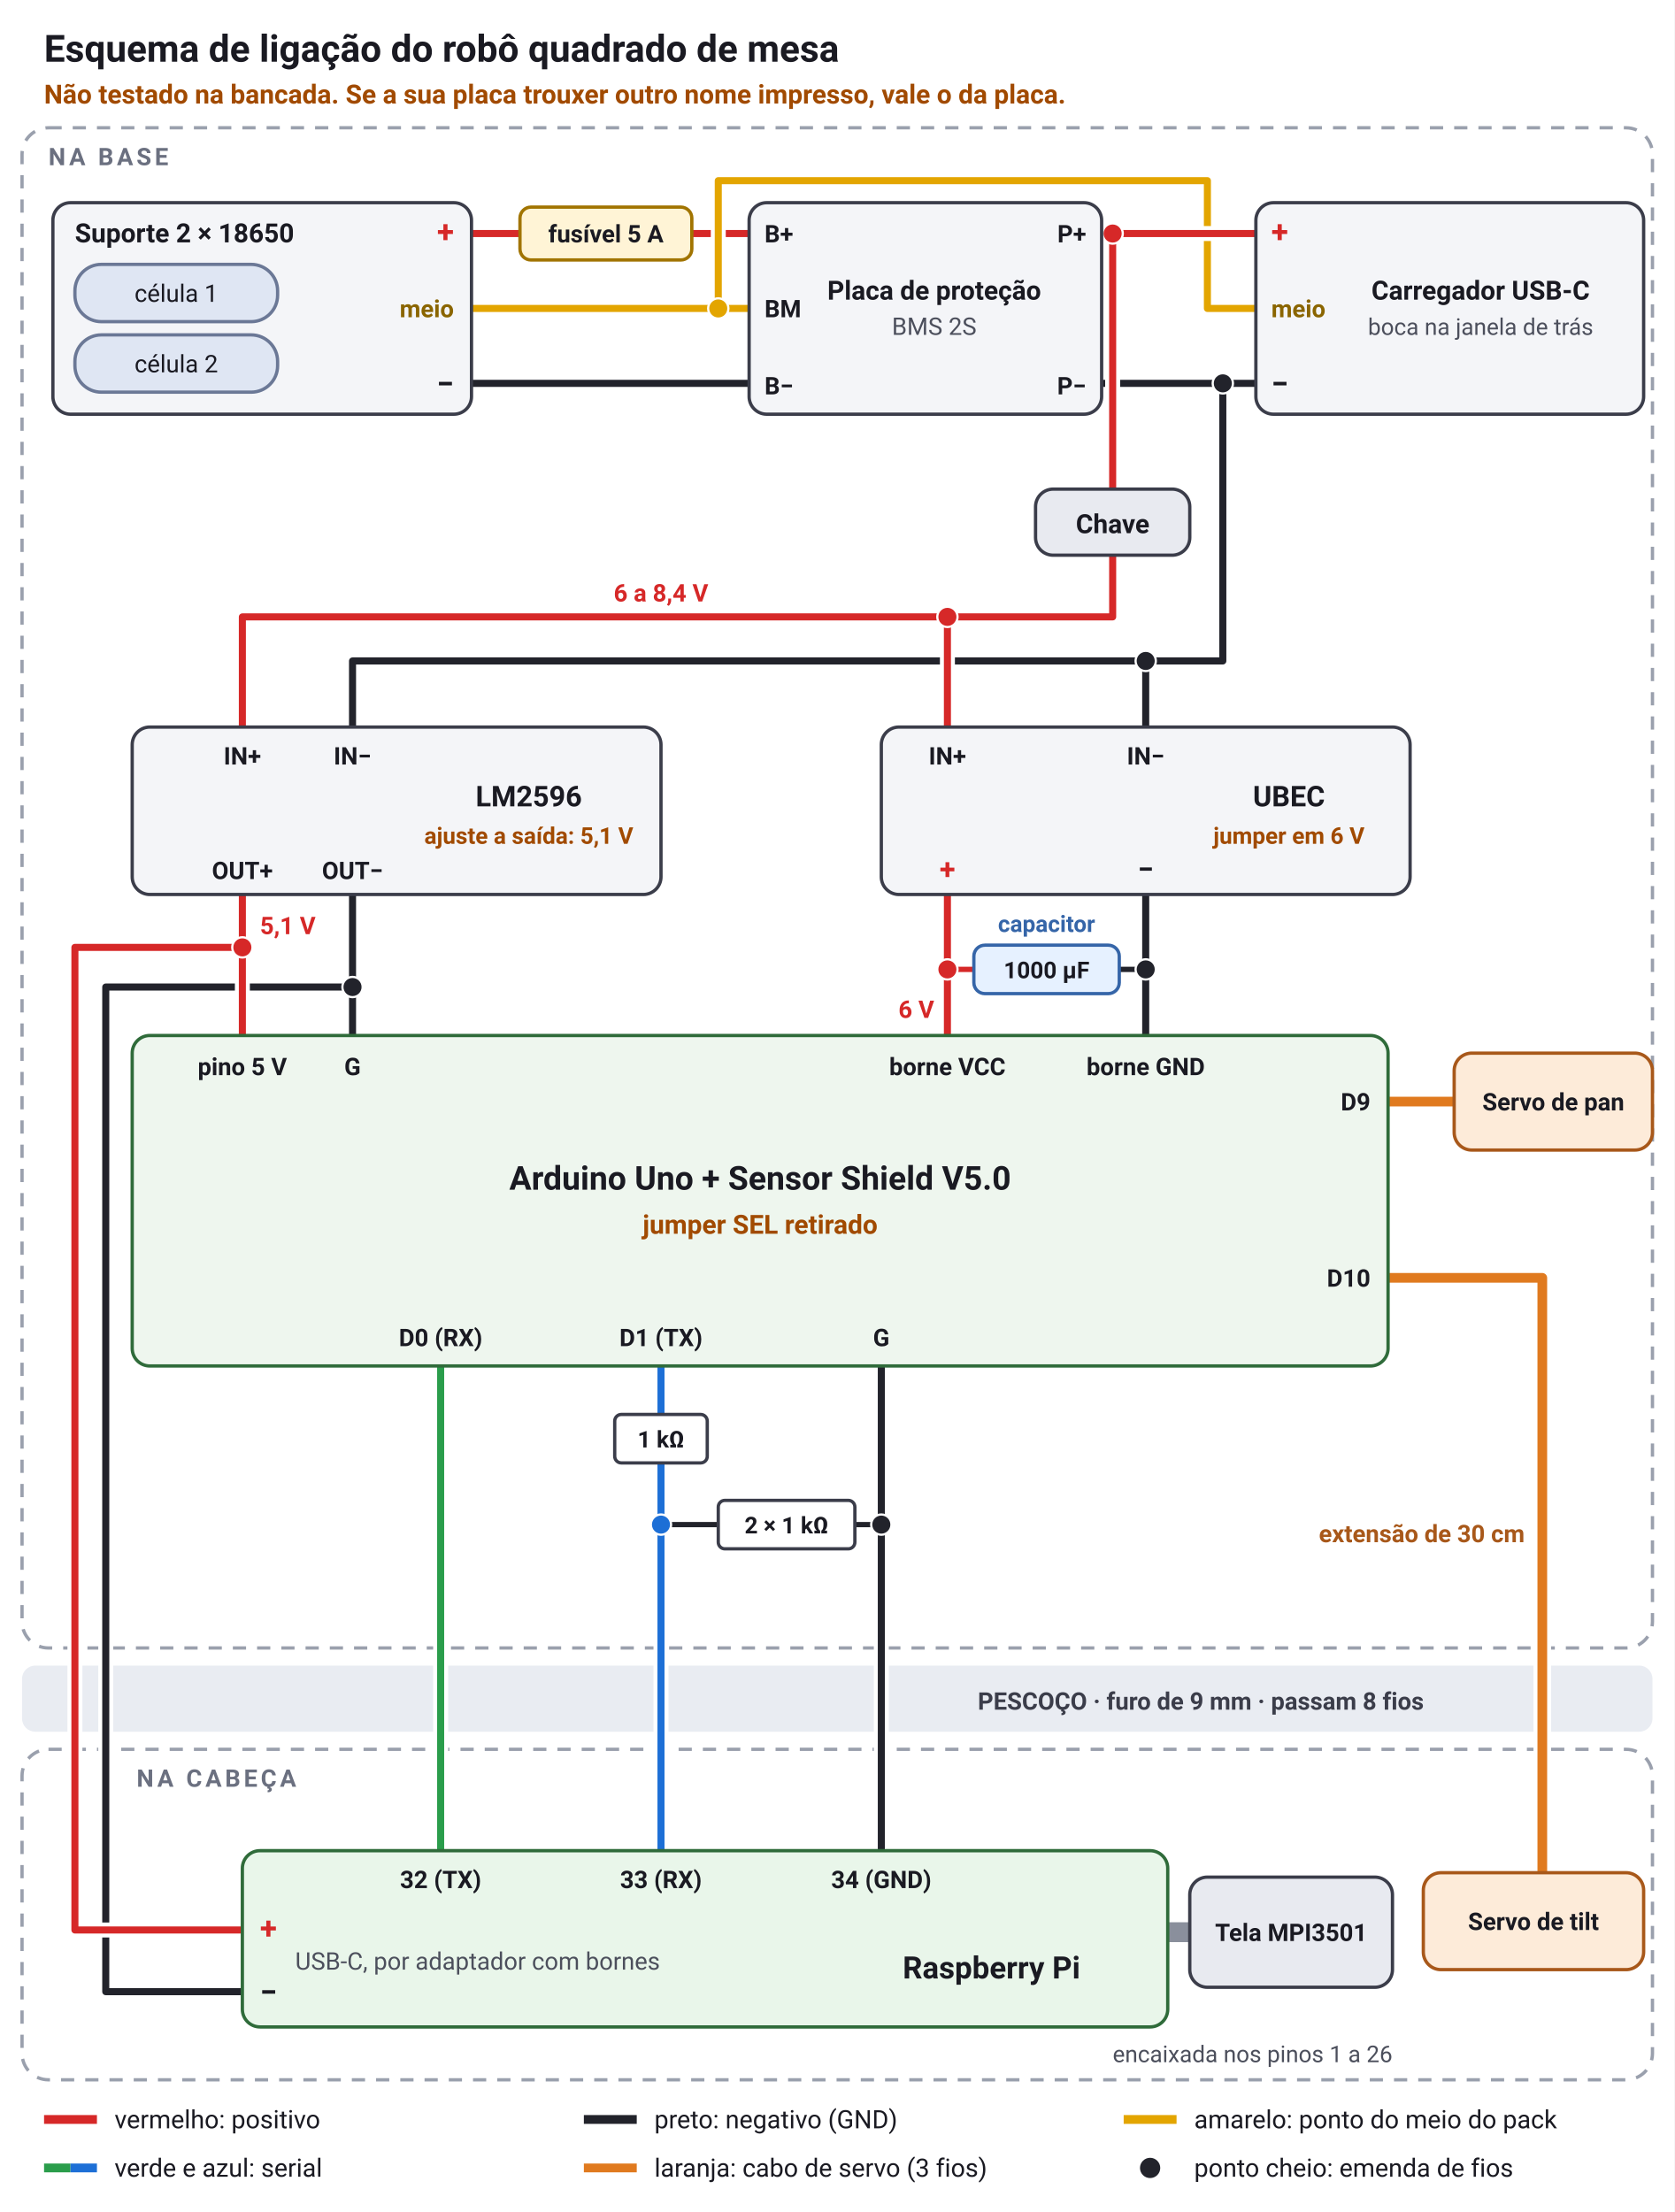
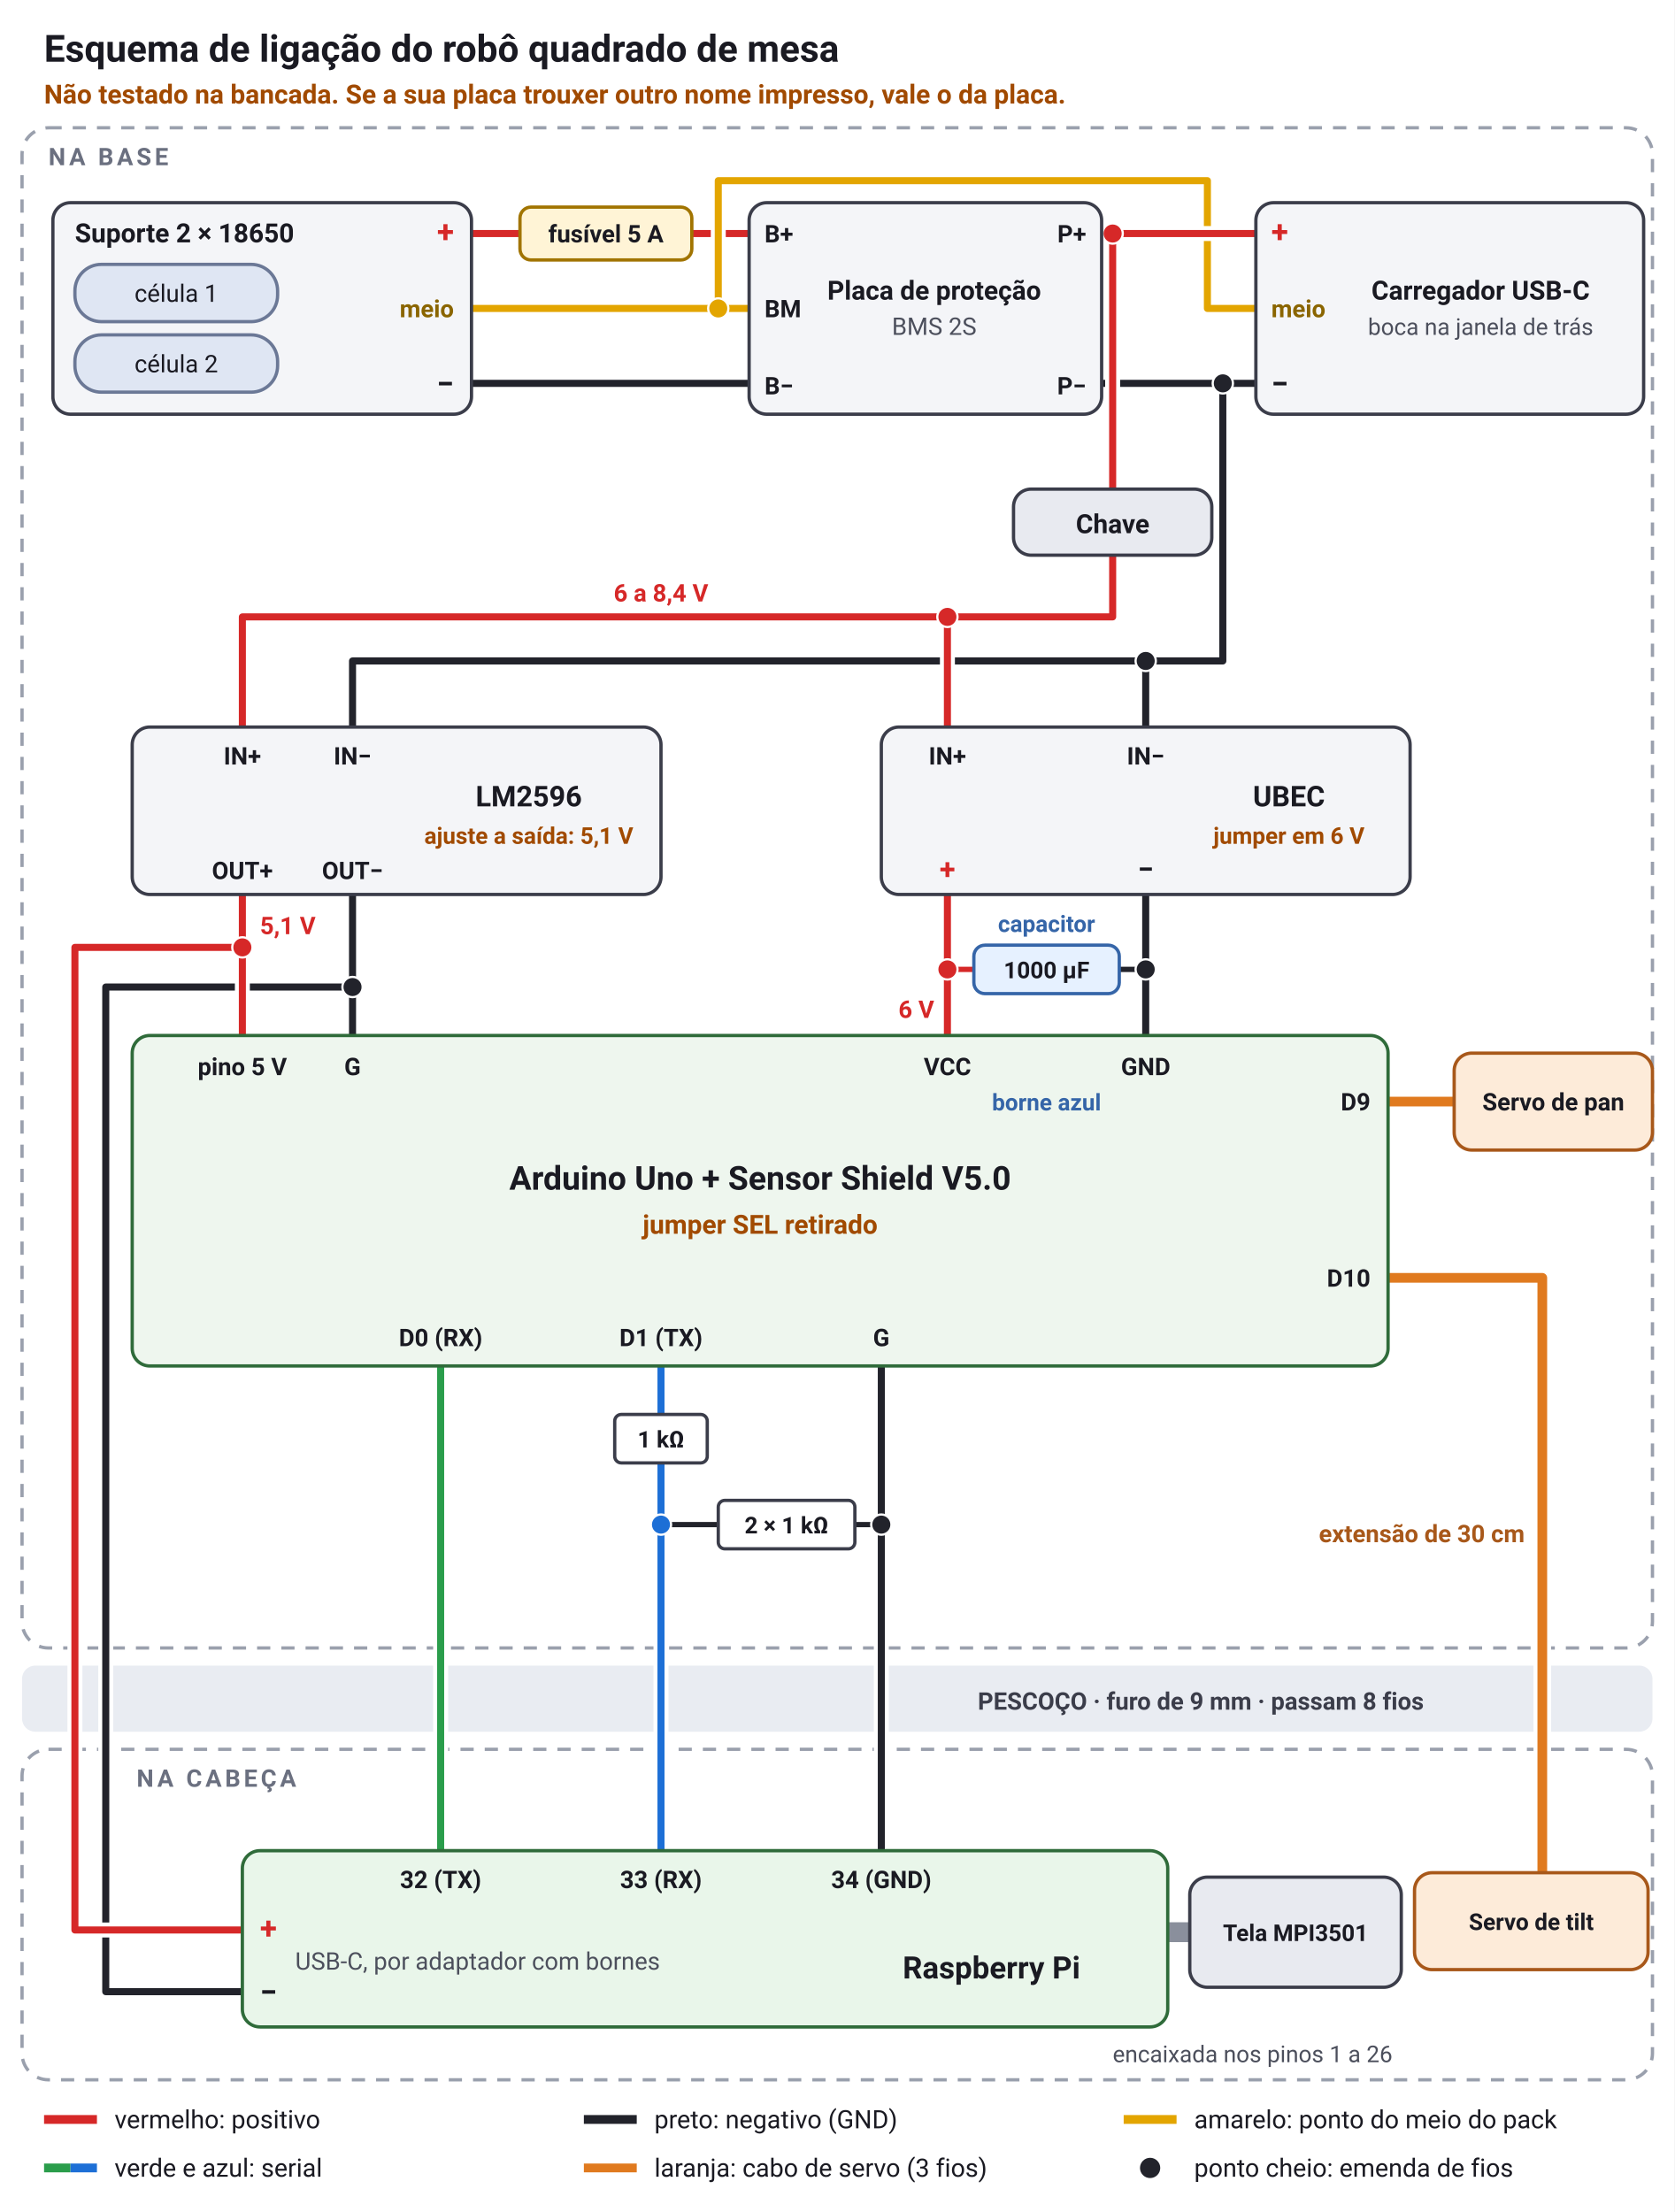
<svg xmlns="http://www.w3.org/2000/svg" viewBox="0 0 760 1004" width="760" height="1004" font-family="Segoe UI, Roboto, Helvetica, Arial, sans-serif" role="img">
  <rect x="0" y="0" width="760" height="1004" fill="#ffffff" />
  <text x="20" y="28" font-size="17" text-anchor="start" font-weight="700" fill="#1a1a22">Esquema de ligação do robô quadrado de mesa</text>
  <text x="20" y="47" font-size="12" text-anchor="start" font-weight="600" fill="#a14a00">Não testado na bancada. Se a sua placa trouxer outro nome impresso, vale o da placa.</text>
  <rect x="10" y="58" width="740" height="690" rx="12" fill="none" stroke="#9aa0ad" stroke-width="1.5" stroke-dasharray="6 5" />
  <text x="22" y="75" font-size="11" text-anchor="start" font-weight="700" fill="#6b7080" letter-spacing="1.5">NA BASE</text>
  <rect x="10" y="756" width="740" height="30" rx="6" fill="#e9ecf2" />
  <rect x="10" y="794" width="740" height="150" rx="12" fill="none" stroke="#9aa0ad" stroke-width="1.5" stroke-dasharray="6 5" />
  <text x="62" y="811" font-size="11" text-anchor="start" font-weight="700" fill="#6b7080" letter-spacing="1.5">NA CABEÇA</text>
  <polyline points="214,106 236,106" fill="none" stroke="#fff" stroke-width="6.8" stroke-linejoin="round" />
  <polyline points="214,106 236,106" fill="none" stroke="#d62828" stroke-width="3.2" stroke-linejoin="round" stroke-linecap="round" />
  <polyline points="314,106 340,106" fill="none" stroke="#fff" stroke-width="6.8" stroke-linejoin="round" />
  <polyline points="314,106 340,106" fill="none" stroke="#d62828" stroke-width="3.2" stroke-linejoin="round" stroke-linecap="round" />
  <polyline points="214,174 340,174" fill="none" stroke="#fff" stroke-width="6.8" stroke-linejoin="round" />
  <polyline points="214,174 340,174" fill="none" stroke="#22232b" stroke-width="3.2" stroke-linejoin="round" stroke-linecap="round" />
  <polyline points="214,140 340,140" fill="none" stroke="#fff" stroke-width="6.8" stroke-linejoin="round" />
  <polyline points="214,140 340,140" fill="none" stroke="#e3a500" stroke-width="3.2" stroke-linejoin="round" stroke-linecap="round" />
  <polyline points="326,140 326,82 548,82 548,140 570,140" fill="none" stroke="#fff" stroke-width="6.8" stroke-linejoin="round" />
  <polyline points="326,140 326,82 548,82 548,140 570,140" fill="none" stroke="#e3a500" stroke-width="3.2" stroke-linejoin="round" stroke-linecap="round" />
  <polyline points="500,174 570,174" fill="none" stroke="#fff" stroke-width="6.8" stroke-linejoin="round" />
  <polyline points="500,174 570,174" fill="none" stroke="#22232b" stroke-width="3.2" stroke-linejoin="round" stroke-linecap="round" />
  <polyline points="500,106 570,106" fill="none" stroke="#fff" stroke-width="6.8" stroke-linejoin="round" />
  <polyline points="500,106 570,106" fill="none" stroke="#d62828" stroke-width="3.2" stroke-linejoin="round" stroke-linecap="round" />
  <polyline points="555,174 555,300 160,300 160,330" fill="none" stroke="#fff" stroke-width="6.8" stroke-linejoin="round" />
  <polyline points="555,174 555,300 160,300 160,330" fill="none" stroke="#22232b" stroke-width="3.2" stroke-linejoin="round" stroke-linecap="round" />
  <polyline points="520,300 520,330" fill="none" stroke="#fff" stroke-width="6.8" stroke-linejoin="round" />
  <polyline points="520,300 520,330" fill="none" stroke="#22232b" stroke-width="3.2" stroke-linejoin="round" stroke-linecap="round" />
  <polyline points="505,106 505,222" fill="none" stroke="#fff" stroke-width="6.8" stroke-linejoin="round" />
  <polyline points="505,106 505,222" fill="none" stroke="#d62828" stroke-width="3.2" stroke-linejoin="round" stroke-linecap="round" />
  <polyline points="505,252 505,280 110,280 110,330" fill="none" stroke="#fff" stroke-width="6.8" stroke-linejoin="round" />
  <polyline points="505,252 505,280 110,280 110,330" fill="none" stroke="#d62828" stroke-width="3.2" stroke-linejoin="round" stroke-linecap="round" />
  <polyline points="430,280 430,330" fill="none" stroke="#fff" stroke-width="6.8" stroke-linejoin="round" />
  <polyline points="430,280 430,330" fill="none" stroke="#d62828" stroke-width="3.2" stroke-linejoin="round" stroke-linecap="round" />
  <polyline points="160,406 160,470" fill="none" stroke="#fff" stroke-width="6.8" stroke-linejoin="round" />
  <polyline points="160,406 160,470" fill="none" stroke="#22232b" stroke-width="3.2" stroke-linejoin="round" stroke-linecap="round" />
  <polyline points="160,448 48,448 48,904 110,904" fill="none" stroke="#fff" stroke-width="6.8" stroke-linejoin="round" />
  <polyline points="160,448 48,448 48,904 110,904" fill="none" stroke="#22232b" stroke-width="3.2" stroke-linejoin="round" stroke-linecap="round" />
  <polyline points="110,406 110,470" fill="none" stroke="#fff" stroke-width="6.8" stroke-linejoin="round" />
  <polyline points="110,406 110,470" fill="none" stroke="#d62828" stroke-width="3.2" stroke-linejoin="round" stroke-linecap="round" />
  <polyline points="110,430 34,430 34,876 110,876" fill="none" stroke="#fff" stroke-width="6.8" stroke-linejoin="round" />
  <polyline points="110,430 34,430 34,876 110,876" fill="none" stroke="#d62828" stroke-width="3.2" stroke-linejoin="round" stroke-linecap="round" />
  <polyline points="430,406 430,470" fill="none" stroke="#fff" stroke-width="6.8" stroke-linejoin="round" />
  <polyline points="430,406 430,470" fill="none" stroke="#d62828" stroke-width="3.2" stroke-linejoin="round" stroke-linecap="round" />
  <polyline points="520,406 520,470" fill="none" stroke="#fff" stroke-width="6.8" stroke-linejoin="round" />
  <polyline points="520,406 520,470" fill="none" stroke="#22232b" stroke-width="3.2" stroke-linejoin="round" stroke-linecap="round" />
  <polyline points="430,440 442,440" fill="none" stroke="#fff" stroke-width="6.0" stroke-linejoin="round" />
  <polyline points="430,440 442,440" fill="none" stroke="#d62828" stroke-width="2.4" stroke-linejoin="round" stroke-linecap="round" />
  <polyline points="508,440 520,440" fill="none" stroke="#fff" stroke-width="6.0" stroke-linejoin="round" />
  <polyline points="508,440 520,440" fill="none" stroke="#22232b" stroke-width="2.4" stroke-linejoin="round" stroke-linecap="round" />
  <polyline points="630,500 660,500" fill="none" stroke="#fff" stroke-width="8.0" stroke-linejoin="round" />
  <polyline points="630,500 660,500" fill="none" stroke="#e07a1f" stroke-width="4.4" stroke-linejoin="round" stroke-linecap="round" />
  <polyline points="630,580 700,580 700,850" fill="none" stroke="#fff" stroke-width="8.0" stroke-linejoin="round" />
  <polyline points="630,580 700,580 700,850" fill="none" stroke="#e07a1f" stroke-width="4.4" stroke-linejoin="round" stroke-linecap="round" />
  <polyline points="200,620 200,840" fill="none" stroke="#fff" stroke-width="6.8" stroke-linejoin="round" />
  <polyline points="200,620 200,840" fill="none" stroke="#2a9d4b" stroke-width="3.2" stroke-linejoin="round" stroke-linecap="round" />
  <polyline points="300,620 300,642" fill="none" stroke="#fff" stroke-width="6.8" stroke-linejoin="round" />
  <polyline points="300,620 300,642" fill="none" stroke="#1d6fd6" stroke-width="3.2" stroke-linejoin="round" stroke-linecap="round" />
  <polyline points="300,664 300,840" fill="none" stroke="#fff" stroke-width="6.8" stroke-linejoin="round" />
  <polyline points="300,664 300,840" fill="none" stroke="#1d6fd6" stroke-width="3.2" stroke-linejoin="round" stroke-linecap="round" />
  <polyline points="300,692 326,692" fill="none" stroke="#fff" stroke-width="6.0" stroke-linejoin="round" />
  <polyline points="300,692 326,692" fill="none" stroke="#22232b" stroke-width="2.4" stroke-linejoin="round" stroke-linecap="round" />
  <polyline points="388,692 400,692" fill="none" stroke="#fff" stroke-width="6.0" stroke-linejoin="round" />
  <polyline points="388,692 400,692" fill="none" stroke="#22232b" stroke-width="2.4" stroke-linejoin="round" stroke-linecap="round" />
  <polyline points="400,620 400,840" fill="none" stroke="#fff" stroke-width="6.8" stroke-linejoin="round" />
  <polyline points="400,620 400,840" fill="none" stroke="#22232b" stroke-width="3.2" stroke-linejoin="round" stroke-linecap="round" />
  <polyline points="530,877 540,877" fill="none" stroke="#fff" stroke-width="12.6" stroke-linejoin="round" />
  <polyline points="530,877 540,877" fill="none" stroke="#8a8f9c" stroke-width="9" stroke-linejoin="round" stroke-linecap="round" />
  <circle cx="326" cy="140" r="4.6" fill="#e3a500" stroke="#fff" stroke-width="1" />
  <circle cx="505" cy="106" r="4.6" fill="#d62828" stroke="#fff" stroke-width="1" />
  <circle cx="555" cy="174" r="4.6" fill="#22232b" stroke="#fff" stroke-width="1" />
  <circle cx="520" cy="300" r="4.6" fill="#22232b" stroke="#fff" stroke-width="1" />
  <circle cx="430" cy="280" r="4.6" fill="#d62828" stroke="#fff" stroke-width="1" />
  <circle cx="110" cy="430" r="4.6" fill="#d62828" stroke="#fff" stroke-width="1" />
  <circle cx="160" cy="448" r="4.6" fill="#22232b" stroke="#fff" stroke-width="1" />
  <circle cx="430" cy="440" r="4.6" fill="#d62828" stroke="#fff" stroke-width="1" />
  <circle cx="520" cy="440" r="4.6" fill="#22232b" stroke="#fff" stroke-width="1" />
  <circle cx="300" cy="692" r="4.6" fill="#1d6fd6" stroke="#fff" stroke-width="1" />
  <circle cx="400" cy="692" r="4.6" fill="#22232b" stroke="#fff" stroke-width="1" />
  <text x="545" y="776" font-size="11" text-anchor="middle" font-weight="700" fill="#3b3d4a">PESCOÇO · furo de 9 mm · passam 8 fios</text>
  <rect x="24" y="92" width="190" height="96" rx="8" fill="#f4f5f8" stroke="#3b3d4a" stroke-width="1.5" />
  <text x="34" y="110" font-size="12" text-anchor="start" font-weight="700" fill="#1a1a22">Suporte 2 × 18650</text>
  <rect x="34" y="120" width="92" height="26" rx="12" fill="#dfe6f3" stroke="#6b7896" stroke-width="1.5" />
  <text x="80" y="137" font-size="11" text-anchor="middle" font-weight="400" fill="#1a1a22">célula 1</text>
  <rect x="34" y="152" width="92" height="26" rx="12" fill="#dfe6f3" stroke="#6b7896" stroke-width="1.5" />
  <text x="80" y="169" font-size="11" text-anchor="middle" font-weight="400" fill="#1a1a22">célula 2</text>
  <text x="206" y="110" font-size="14" text-anchor="end" font-weight="700" fill="#d62828">+</text>
  <text x="206" y="144" font-size="11" text-anchor="end" font-weight="700" fill="#8a6500">meio</text>
  <text x="206" y="179" font-size="14" text-anchor="end" font-weight="700" fill="#1a1a22">−</text>
  <rect x="236" y="94" width="78" height="24" rx="5" fill="#fff4d6" stroke="#a17400" stroke-width="1.5" />
  <text x="275" y="110" font-size="11" text-anchor="middle" font-weight="600" fill="#1a1a22">fusível 5 A</text>
  <rect x="340" y="92" width="160" height="96" rx="8" fill="#f4f5f8" stroke="#3b3d4a" stroke-width="1.5" />
  <text x="347" y="110" font-size="11" text-anchor="start" font-weight="700" fill="#1a1a22">B+</text>
  <text x="493" y="110" font-size="11" text-anchor="end" font-weight="700" fill="#1a1a22">P+</text>
  <text x="347" y="144" font-size="11" text-anchor="start" font-weight="700" fill="#1a1a22">BM</text>
  <text x="493" y="144" font-size="11" text-anchor="end" font-weight="700" fill="#1a1a22" />
  <text x="347" y="179" font-size="11" text-anchor="start" font-weight="700" fill="#1a1a22">B−</text>
  <text x="493" y="179" font-size="11" text-anchor="end" font-weight="700" fill="#1a1a22">P−</text>
  <text x="424" y="136" font-size="12" text-anchor="middle" font-weight="700" fill="#1a1a22">Placa de proteção</text>
  <text x="424" y="152" font-size="11" text-anchor="middle" font-weight="400" fill="#4c4f5c">BMS 2S</text>
  <rect x="570" y="92" width="176" height="96" rx="8" fill="#f4f5f8" stroke="#3b3d4a" stroke-width="1.5" />
  <text x="577" y="110" font-size="14" text-anchor="start" font-weight="700" fill="#d62828">+</text>
  <text x="577" y="144" font-size="11" text-anchor="start" font-weight="700" fill="#8a6500">meio</text>
  <text x="577" y="179" font-size="14" text-anchor="start" font-weight="700" fill="#1a1a22">−</text>
  <text x="672" y="136" font-size="12" text-anchor="middle" font-weight="700" fill="#1a1a22">Carregador USB-C</text>
  <text x="672" y="152" font-size="10.5" text-anchor="middle" font-weight="400" fill="#4c4f5c">boca na janela de trás</text>
-   <rect x="470" y="222" width="70" height="30" rx="8" fill="#e8eaf0" stroke="#3b3d4a" stroke-width="1.5" />
+   <rect x="460" y="222" width="90" height="30" rx="8" fill="#e8eaf0" stroke="#3b3d4a" stroke-width="1.5" />
  <text x="505" y="242" font-size="12" text-anchor="middle" font-weight="700" fill="#1a1a22">Chave</text>
  <text x="300" y="273" font-size="11" text-anchor="middle" font-weight="600" fill="#d62828">6 a 8,4 V</text>
  <rect x="60" y="330" width="240" height="76" rx="8" fill="#f4f5f8" stroke="#3b3d4a" stroke-width="1.5" />
  <text x="110" y="347" font-size="11" text-anchor="middle" font-weight="700" fill="#1a1a22">IN+</text>
  <text x="160" y="347" font-size="11" text-anchor="middle" font-weight="700" fill="#1a1a22">IN−</text>
  <text x="110" y="399" font-size="11" text-anchor="middle" font-weight="700" fill="#1a1a22">OUT+</text>
  <text x="160" y="399" font-size="11" text-anchor="middle" font-weight="700" fill="#1a1a22">OUT−</text>
  <text x="240" y="366" font-size="13" text-anchor="middle" font-weight="700" fill="#1a1a22">LM2596</text>
  <text x="240" y="383" font-size="10.5" text-anchor="middle" font-weight="600" fill="#a14a00">ajuste a saída: 5,1 V</text>
  <rect x="400" y="330" width="240" height="76" rx="8" fill="#f4f5f8" stroke="#3b3d4a" stroke-width="1.5" />
  <text x="430" y="347" font-size="11" text-anchor="middle" font-weight="700" fill="#1a1a22">IN+</text>
  <text x="520" y="347" font-size="11" text-anchor="middle" font-weight="700" fill="#1a1a22">IN−</text>
  <text x="430" y="399" font-size="13" text-anchor="middle" font-weight="700" fill="#d62828">+</text>
  <text x="520" y="399" font-size="13" text-anchor="middle" font-weight="700" fill="#1a1a22">−</text>
  <text x="585" y="366" font-size="13" text-anchor="middle" font-weight="700" fill="#1a1a22">UBEC</text>
  <text x="585" y="383" font-size="10.5" text-anchor="middle" font-weight="600" fill="#a14a00">jumper em 6 V</text>
  <text x="118" y="424" font-size="11" text-anchor="start" font-weight="600" fill="#d62828">5,1 V</text>
  <text x="424" y="462" font-size="11" text-anchor="end" font-weight="600" fill="#d62828">6 V</text>
  <rect x="442" y="429" width="66" height="22" rx="5" fill="#e6f1ff" stroke="#3565a8" stroke-width="1.5" />
  <text x="475" y="444" font-size="10.5" text-anchor="middle" font-weight="600" fill="#1a1a22">1000 µF</text>
  <text x="475" y="423" font-size="10.5" text-anchor="middle" font-weight="600" fill="#3565a8">capacitor</text>
  <rect x="60" y="470" width="570" height="150" rx="8" fill="#eef6ee" stroke="#2f6b3a" stroke-width="1.5" />
  <text x="110" y="488" font-size="11" text-anchor="middle" font-weight="700" fill="#1a1a22">pino 5 V</text>
  <text x="160" y="488" font-size="11" text-anchor="middle" font-weight="700" fill="#1a1a22">G</text>
-   <text x="430" y="488" font-size="11" text-anchor="middle" font-weight="700" fill="#1a1a22">borne VCC</text>
-   <text x="520" y="488" font-size="11" text-anchor="middle" font-weight="700" fill="#1a1a22">borne GND</text>
+   <text x="430" y="488" font-size="11" text-anchor="middle" font-weight="700" fill="#1a1a22">VCC</text>
+   <text x="520" y="488" font-size="11" text-anchor="middle" font-weight="700" fill="#1a1a22">GND</text>
+   <text x="475" y="504" font-size="10.5" text-anchor="middle" font-weight="600" fill="#3565a8">borne azul</text>
  <text x="345" y="540" font-size="15" text-anchor="middle" font-weight="700" fill="#1a1a22">Arduino Uno + Sensor Shield V5.0</text>
  <text x="345" y="560" font-size="12" text-anchor="middle" font-weight="600" fill="#a14a00">jumper SEL retirado</text>
  <text x="622" y="504" font-size="11" text-anchor="end" font-weight="700" fill="#1a1a22">D9</text>
  <text x="622" y="584" font-size="11" text-anchor="end" font-weight="700" fill="#1a1a22">D10</text>
  <text x="200" y="611" font-size="11" text-anchor="middle" font-weight="700" fill="#1a1a22">D0 (RX)</text>
  <text x="300" y="611" font-size="11" text-anchor="middle" font-weight="700" fill="#1a1a22">D1 (TX)</text>
  <text x="400" y="611" font-size="11" text-anchor="middle" font-weight="700" fill="#1a1a22">G</text>
  <rect x="279" y="642" width="42" height="22" rx="3" fill="#fff" stroke="#3b3d4a" stroke-width="1.5" />
  <text x="300" y="657" font-size="10.5" text-anchor="middle" font-weight="600" fill="#1a1a22">1 kΩ</text>
  <rect x="326" y="681" width="62" height="22" rx="3" fill="#fff" stroke="#3b3d4a" stroke-width="1.5" />
  <text x="357" y="696" font-size="10.5" text-anchor="middle" font-weight="600" fill="#1a1a22">2 × 1 kΩ</text>
  <rect x="660" y="478" width="90" height="44" rx="8" fill="#fdebd9" stroke="#a8581a" stroke-width="1.5" />
  <text x="705" y="504" font-size="11" text-anchor="middle" font-weight="700" fill="#1a1a22">Servo de pan</text>
  <text x="692" y="700" font-size="11" text-anchor="end" font-weight="600" fill="#a8581a">extensão de 30 cm</text>
  <rect x="110" y="840" width="420" height="80" rx="8" fill="#e9f6ea" stroke="#2f6b3a" stroke-width="1.5" />
  <text x="200" y="857" font-size="11" text-anchor="middle" font-weight="700" fill="#1a1a22">32 (TX)</text>
  <text x="300" y="857" font-size="11" text-anchor="middle" font-weight="700" fill="#1a1a22">33 (RX)</text>
  <text x="400" y="857" font-size="11" text-anchor="middle" font-weight="700" fill="#1a1a22">34 (GND)</text>
  <text x="118" y="880" font-size="14" text-anchor="start" font-weight="700" fill="#d62828">+</text>
  <text x="118" y="909" font-size="14" text-anchor="start" font-weight="700" fill="#1a1a22">−</text>
  <text x="134" y="894" font-size="11" text-anchor="start" font-weight="400" fill="#4c4f5c">USB-C, por adaptador com bornes</text>
  <text x="450" y="898" font-size="14" text-anchor="middle" font-weight="700" fill="#1a1a22">Raspberry Pi</text>
-   <rect x="540" y="852" width="92" height="50" rx="8" fill="#e8eaf0" stroke="#3b3d4a" stroke-width="1.5" />
-   <text x="586" y="881" font-size="11" text-anchor="middle" font-weight="700" fill="#1a1a22">Tela MPI3501</text>
+   <rect x="540" y="852" width="96" height="50" rx="8" fill="#e8eaf0" stroke="#3b3d4a" stroke-width="1.5" />
+   <text x="588" y="881" font-size="10.5" text-anchor="middle" font-weight="700" fill="#1a1a22">Tela MPI3501</text>
  <text x="632" y="936" font-size="10.5" text-anchor="end" font-weight="400" fill="#4c4f5c">encaixada nos pinos 1 a 26</text>
-   <rect x="646" y="850" width="100" height="44" rx="8" fill="#fdebd9" stroke="#a8581a" stroke-width="1.5" />
-   <text x="696" y="876" font-size="11" text-anchor="middle" font-weight="700" fill="#1a1a22">Servo de tilt</text>
+   <rect x="642" y="850" width="106" height="44" rx="8" fill="#fdebd9" stroke="#a8581a" stroke-width="1.5" />
+   <text x="695" y="876" font-size="10.5" text-anchor="middle" font-weight="700" fill="#1a1a22">Servo de tilt</text>
  <line x1="20.0" y1="962" x2="44.0" y2="962" stroke="#d62828" stroke-width="4" />
  <text x="52" y="966" font-size="11.5" text-anchor="start" font-weight="400" fill="#1a1a22">vermelho: positivo</text>
  <line x1="265.0" y1="962" x2="289.0" y2="962" stroke="#22232b" stroke-width="4" />
  <text x="297" y="966" font-size="11.5" text-anchor="start" font-weight="400" fill="#1a1a22">preto: negativo (GND)</text>
  <line x1="510.0" y1="962" x2="534.0" y2="962" stroke="#e3a500" stroke-width="4" />
  <text x="542" y="966" font-size="11.5" text-anchor="start" font-weight="400" fill="#1a1a22">amarelo: ponto do meio do pack</text>
  <line x1="20.0" y1="984" x2="32.0" y2="984" stroke="#2a9d4b" stroke-width="4" />
  <line x1="32.0" y1="984" x2="44.0" y2="984" stroke="#1d6fd6" stroke-width="4" />
  <text x="52" y="988" font-size="11.5" text-anchor="start" font-weight="400" fill="#1a1a22">verde e azul: serial</text>
  <line x1="265.0" y1="984" x2="289.0" y2="984" stroke="#e07a1f" stroke-width="4" />
  <text x="297" y="988" font-size="11.5" text-anchor="start" font-weight="400" fill="#1a1a22">laranja: cabo de servo (3 fios)</text>
  <circle cx="522" cy="984" r="4.6" fill="#22232b" />
  <text x="542" y="988" font-size="11.5" text-anchor="start" font-weight="400" fill="#1a1a22">ponto cheio: emenda de fios</text>
</svg>
